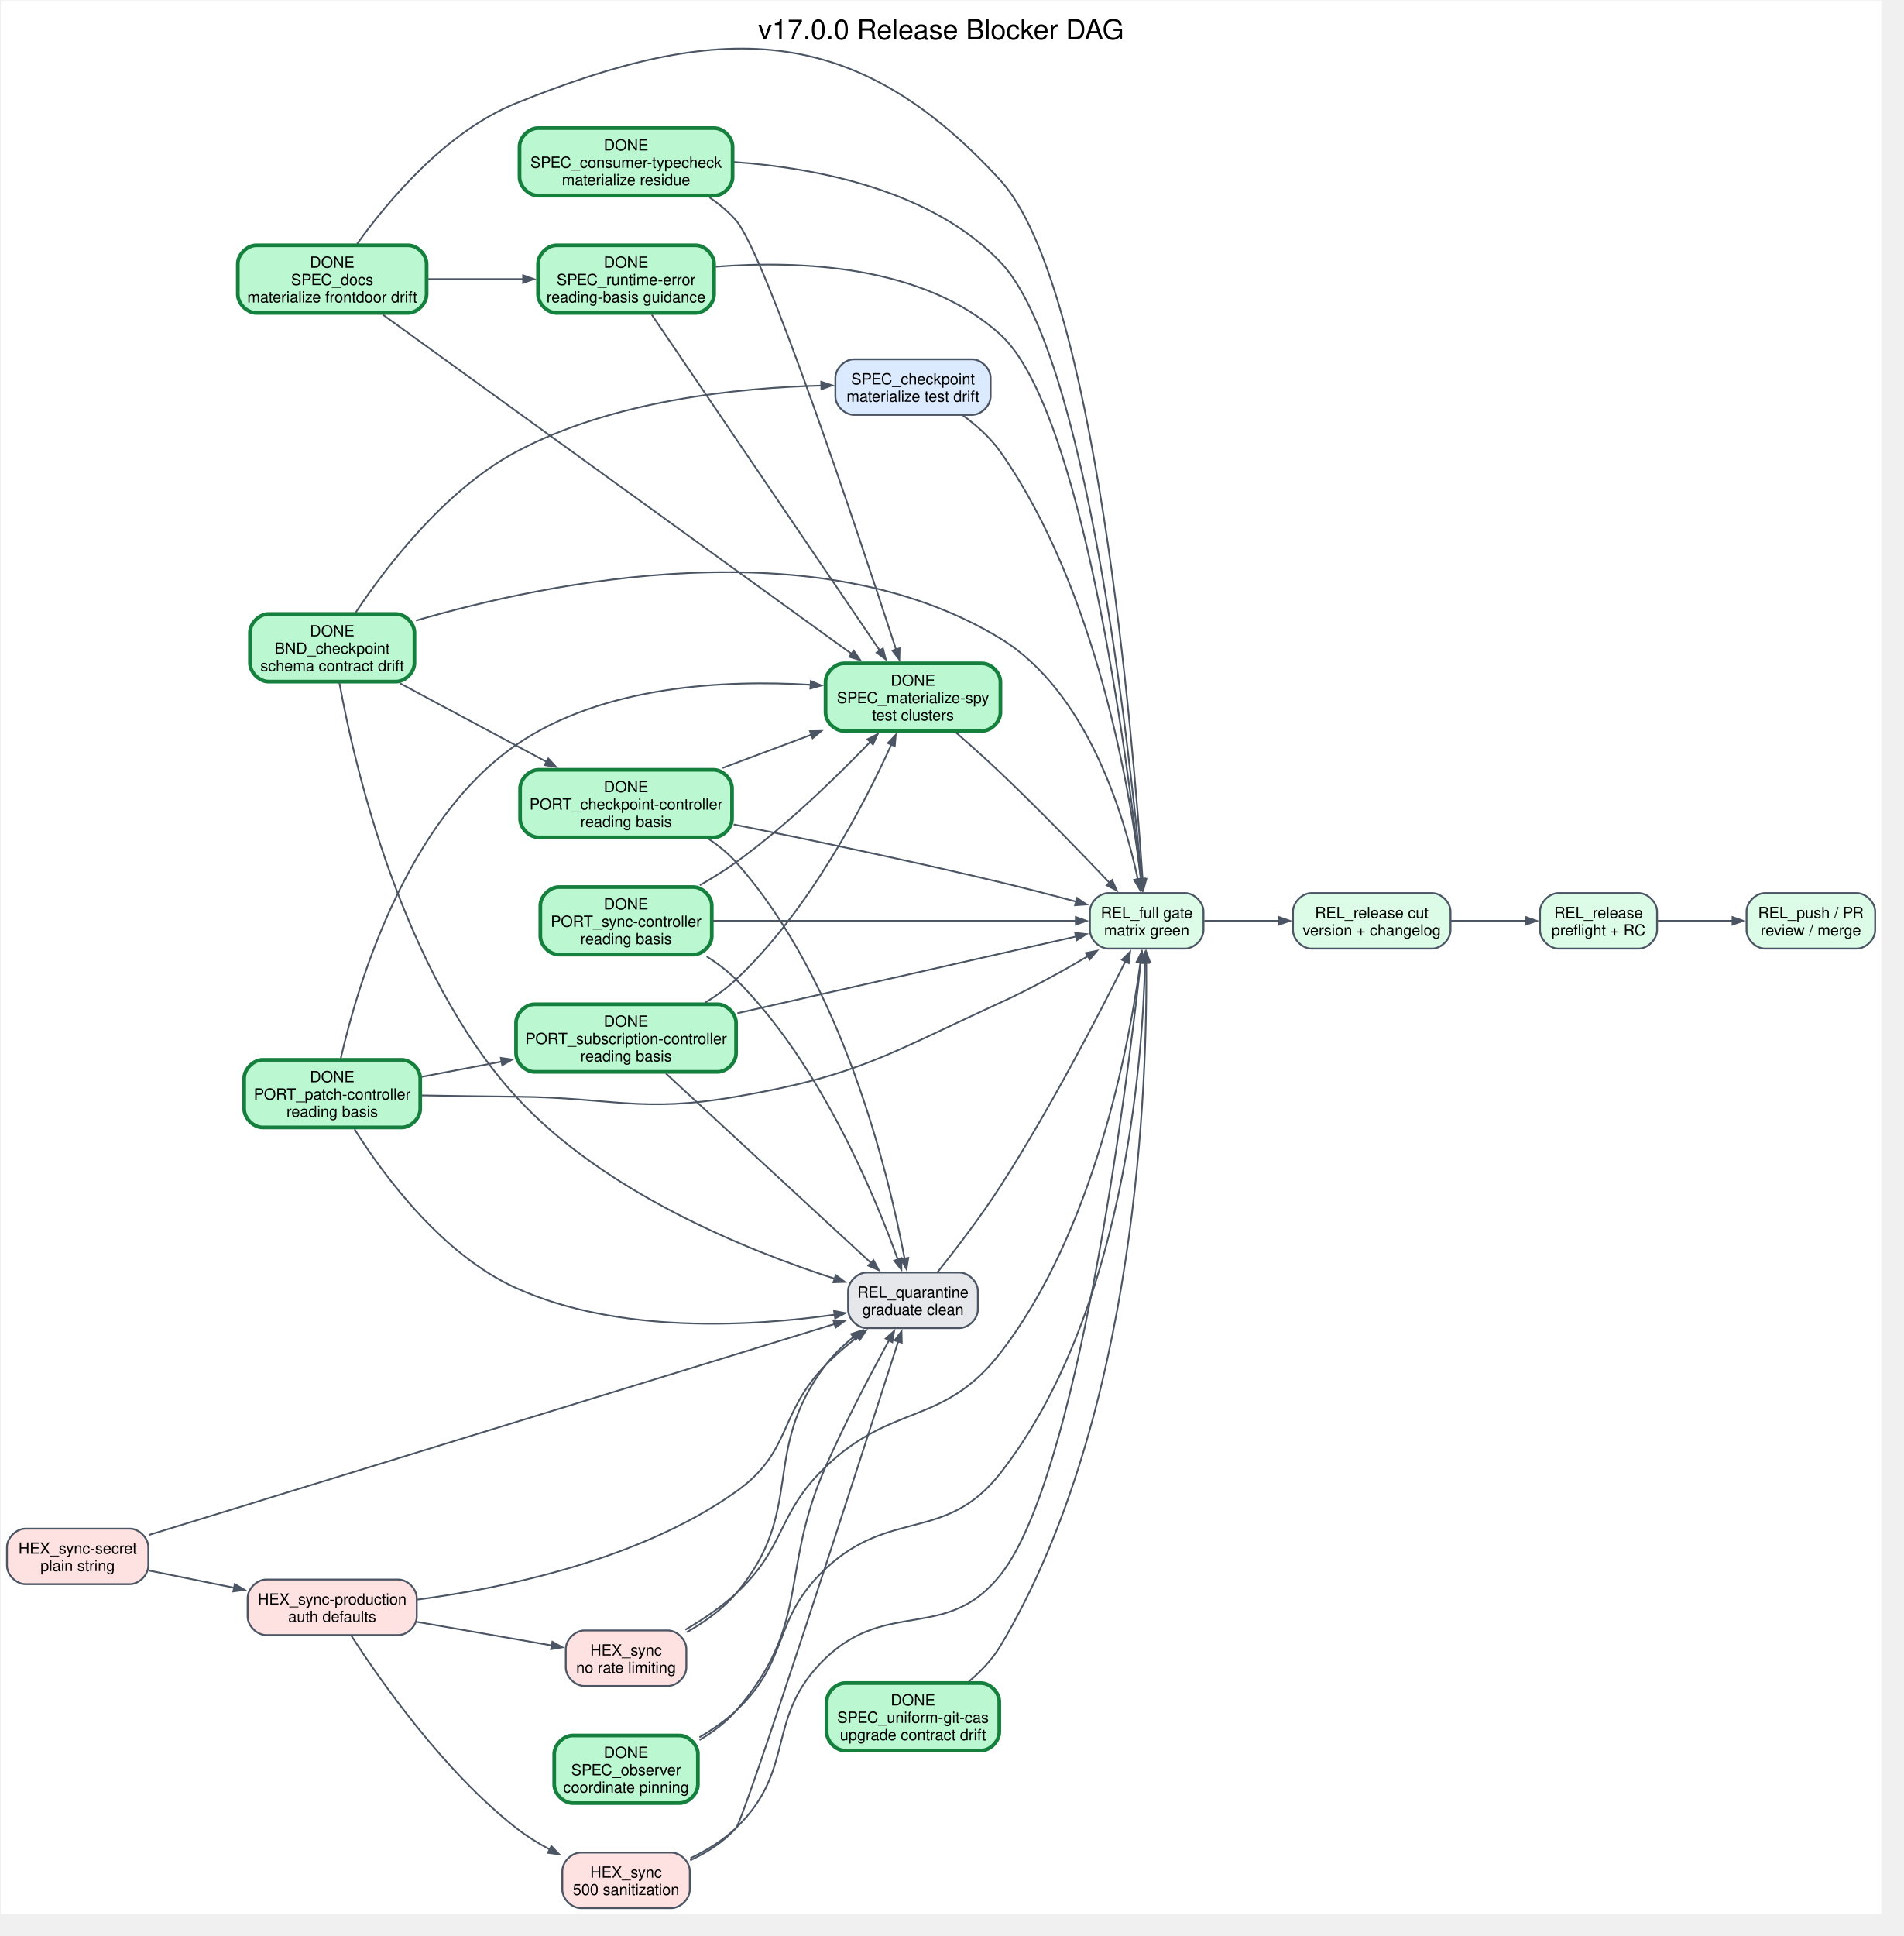
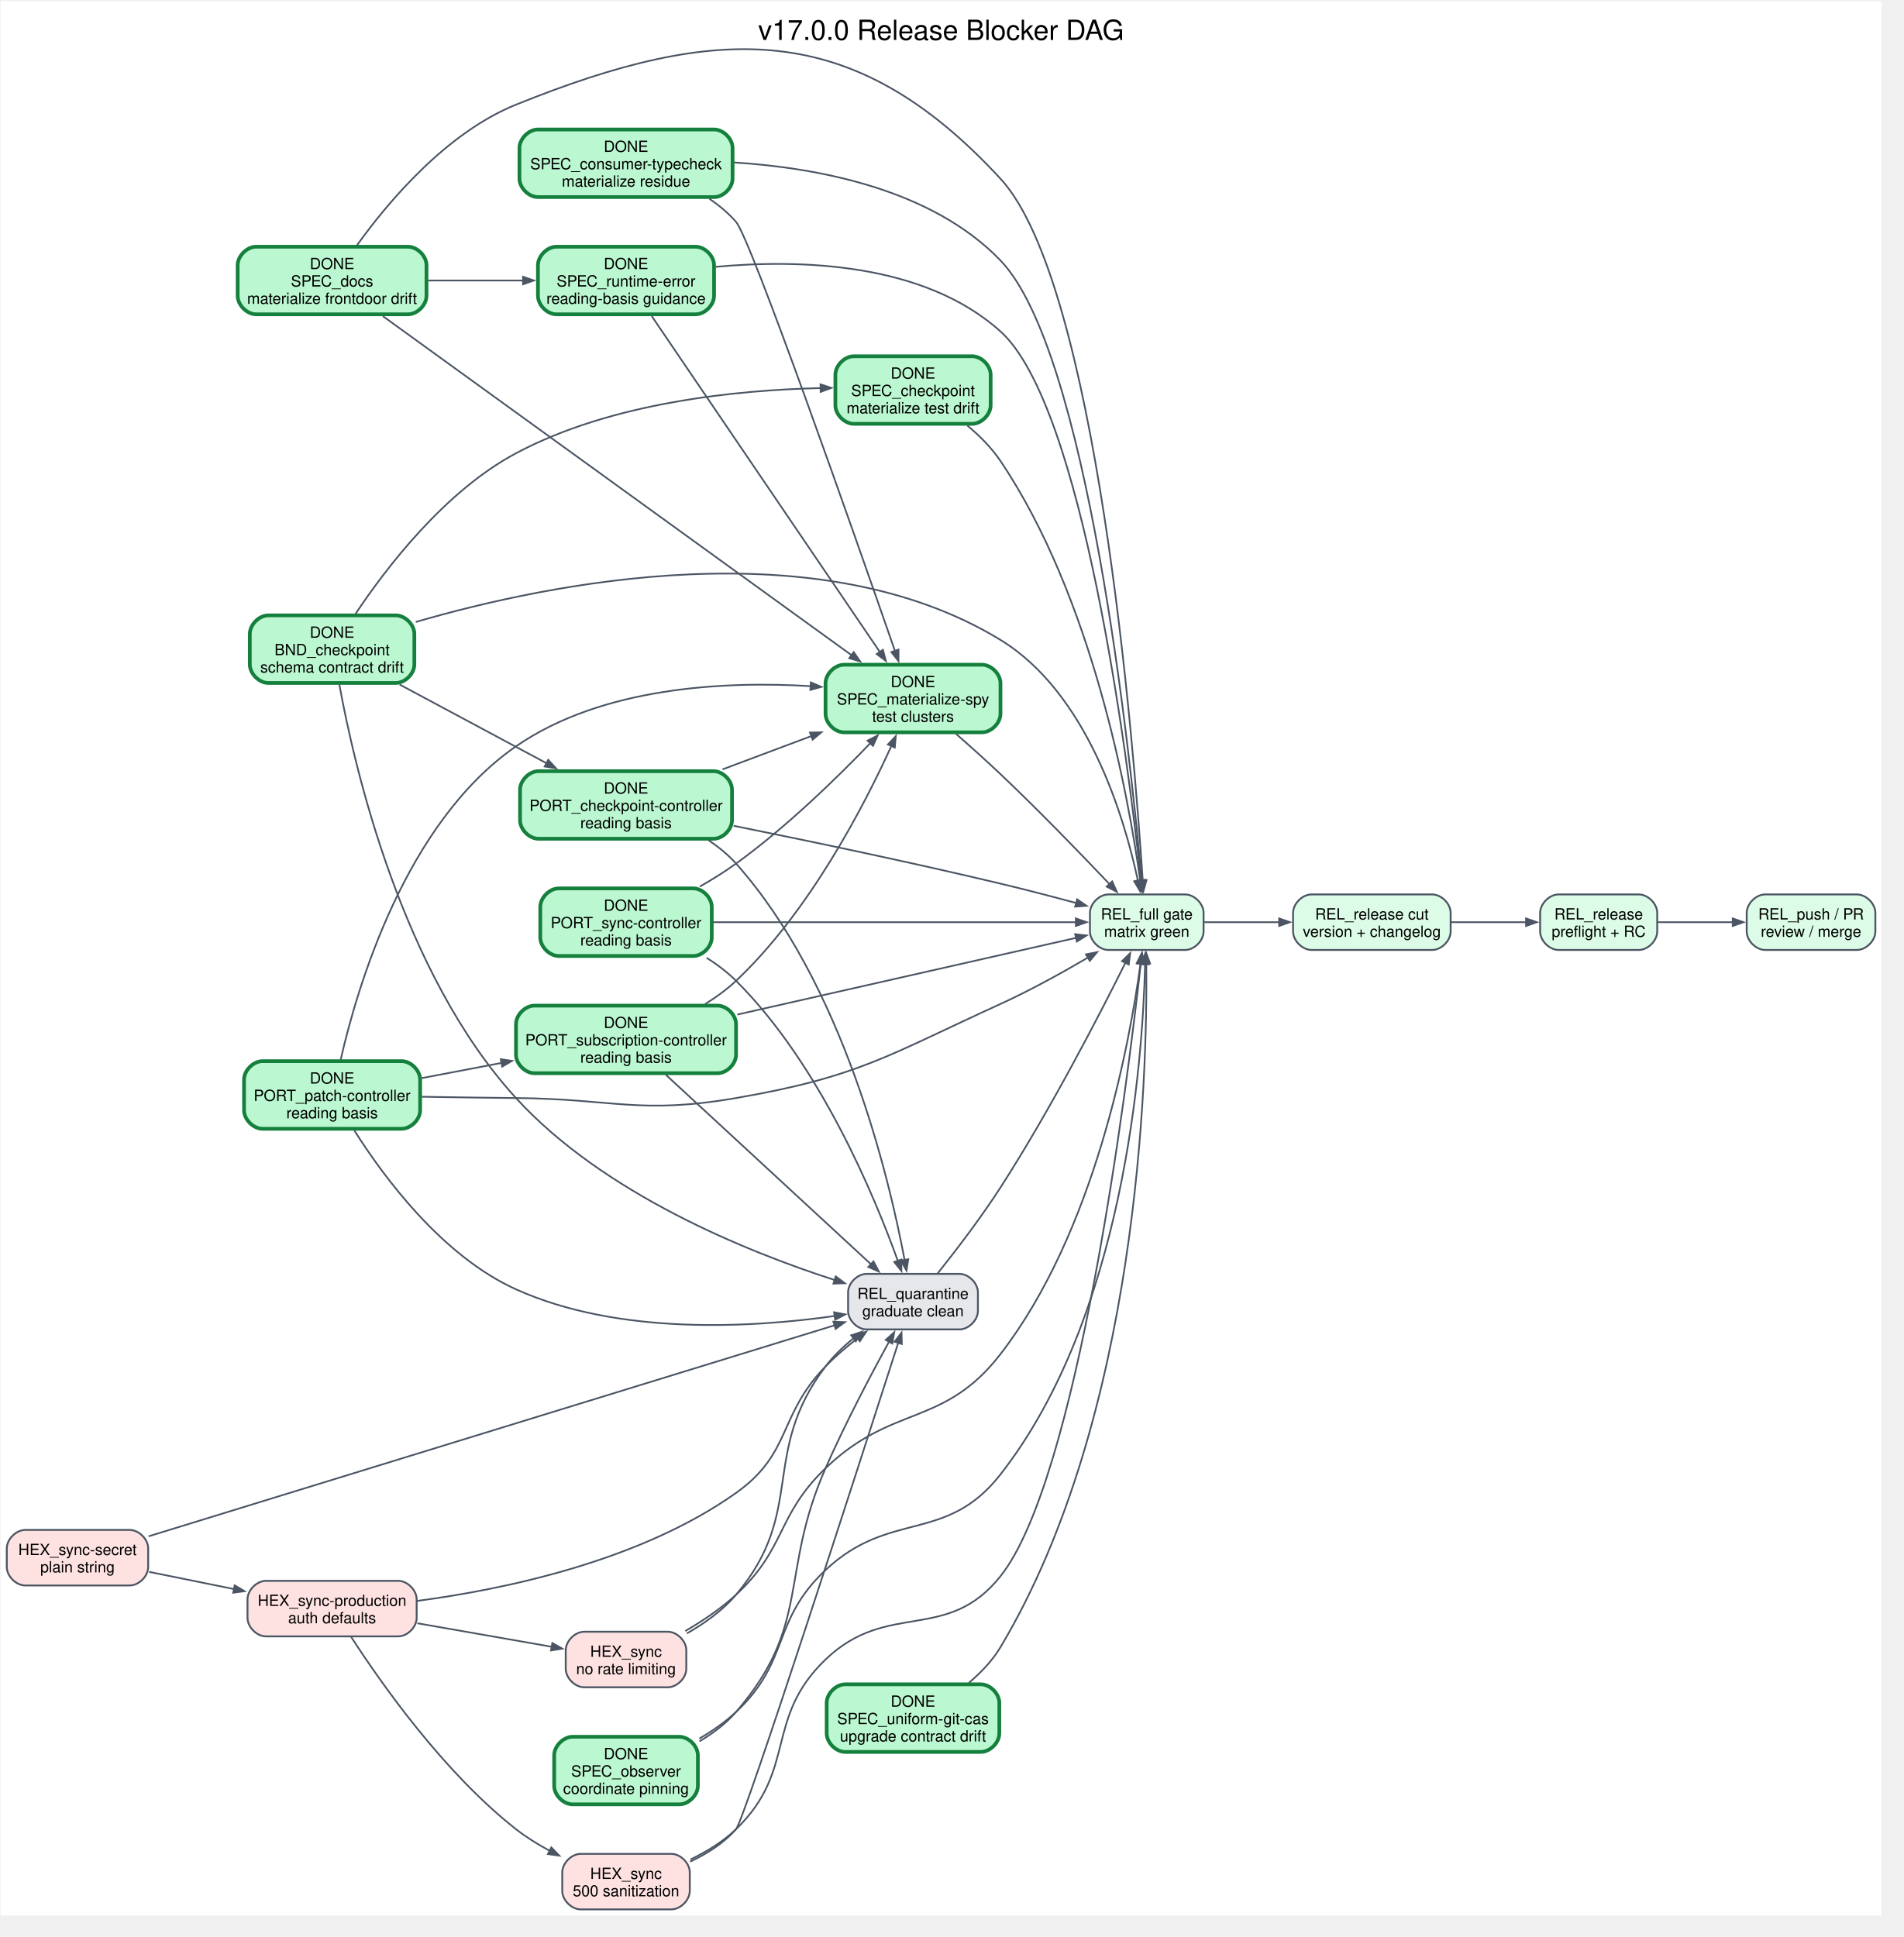
- <svg xmlns="http://www.w3.org/2000/svg" width="1248pt" height="1269pt" viewBox="14.00 14.00 1234.00 1255.00">
-   <g id="graph0" class="graph" transform="scale(1 1) rotate(0) translate(18.4 1250.93)">
-     <polygon fill="white" stroke="none" points="-4,4 -4,-1236.53 1215.2,-1236.53 1215.2,4 -4,4" />
-     <text xml:space="preserve" text-anchor="middle" x="605.6" y="-1211.43" font-family="Helvetica,sans-Serif" font-size="18.00">v17.0.0 Release Blocker DAG</text>
+ <svg xmlns="http://www.w3.org/2000/svg" width="1248pt" height="1270pt" viewBox="14.00 14.00 1234.00 1255.00">
+   <g id="graph0" class="graph" transform="scale(1 1) rotate(0) translate(18.4 1251.48)">
+     <polygon fill="white" stroke="none" points="-4,4 -4,-1237.08 1215.2,-1237.08 1215.2,4 -4,4" />
+     <text xml:space="preserve" text-anchor="middle" x="605.6" y="-1211.98" font-family="Helvetica,sans-Serif" font-size="18.00">v17.0.0 Release Blocker DAG</text>
    <g id="node1" class="node">
      <path fill="#bbf7d0" stroke="#15803d" stroke-width="2.4" d="M458.45,-1153.91C458.45,-1153.91 344.3,-1153.91 344.3,-1153.91 338.3,-1153.91 332.3,-1147.91 332.3,-1141.91 332.3,-1141.91 332.3,-1122.09 332.3,-1122.09 332.3,-1116.09 338.3,-1110.09 344.3,-1110.09 344.3,-1110.09 458.45,-1110.09 458.45,-1110.09 464.45,-1110.09 470.45,-1116.09 470.45,-1122.09 470.45,-1122.09 470.45,-1141.91 470.45,-1141.91 470.45,-1147.91 464.45,-1153.91 458.45,-1153.91" />
      <text xml:space="preserve" text-anchor="middle" x="401.38" y="-1139.38" font-family="Helvetica,sans-Serif" font-size="10.00">DONE</text>
      <text xml:space="preserve" text-anchor="middle" x="401.38" y="-1128.12" font-family="Helvetica,sans-Serif" font-size="10.00">SPEC_consumer-typecheck</text>
      <text xml:space="preserve" text-anchor="middle" x="401.38" y="-1116.88" font-family="Helvetica,sans-Serif" font-size="10.00">materialize residue</text>
    </g>
    <g id="node9" class="node">
      <path fill="#bbf7d0" stroke="#15803d" stroke-width="2.4" d="M632.1,-806.91C632.1,-806.91 542.7,-806.91 542.7,-806.91 536.7,-806.91 530.7,-800.91 530.7,-794.91 530.7,-794.91 530.7,-775.09 530.7,-775.09 530.7,-769.09 536.7,-763.09 542.7,-763.09 542.7,-763.09 632.1,-763.09 632.1,-763.09 638.1,-763.09 644.1,-769.09 644.1,-775.09 644.1,-775.09 644.1,-794.91 644.1,-794.91 644.1,-800.91 638.1,-806.91 632.1,-806.91" />
      <text xml:space="preserve" text-anchor="middle" x="587.4" y="-792.38" font-family="Helvetica,sans-Serif" font-size="10.00">DONE</text>
      <text xml:space="preserve" text-anchor="middle" x="587.4" y="-781.12" font-family="Helvetica,sans-Serif" font-size="10.00">SPEC_materialize-spy</text>
      <text xml:space="preserve" text-anchor="middle" x="587.4" y="-769.88" font-family="Helvetica,sans-Serif" font-size="10.00">test clusters</text>
    </g>
    <g id="edge4" class="edge">
-       <path fill="none" stroke="#4b5563" stroke-width="1.1" d="M455.47,-1108.94C461.83,-1104.63 467.79,-1099.66 472.7,-1094 491.76,-1072.01 552.45,-889.46 576.47,-815.72" />
-       <polygon fill="#4b5563" stroke="#4b5563" stroke-width="1.1" points="578.73,-816.69 578.57,-809.28 574.07,-815.18 578.73,-816.69" />
+       <path fill="none" stroke="#4b5563" stroke-width="1.1" d="M455.47,-1108.94C461.83,-1104.63 467.79,-1099.66 472.7,-1094 482.29,-1082.93 549.45,-891.39 575.81,-815.55" />
+       <polygon fill="#4b5563" stroke="#4b5563" stroke-width="1.1" points="578,-816.73 577.98,-809.31 573.37,-815.12 578,-816.73" />
    </g>
    <g id="node18" class="node">
      <path fill="#dcfce7" stroke="#4b5563" stroke-width="1.2" d="M763.75,-658C763.75,-658 714.1,-658 714.1,-658 708.1,-658 702.1,-652 702.1,-646 702.1,-646 702.1,-634 702.1,-634 702.1,-628 708.1,-622 714.1,-622 714.1,-622 763.75,-622 763.75,-622 769.75,-622 775.75,-628 775.75,-634 775.75,-634 775.75,-646 775.75,-646 775.75,-652 769.75,-658 763.75,-658" />
      <text xml:space="preserve" text-anchor="middle" x="738.93" y="-641.75" font-family="Helvetica,sans-Serif" font-size="10.00">REL_full gate</text>
      <text xml:space="preserve" text-anchor="middle" x="738.93" y="-630.5" font-family="Helvetica,sans-Serif" font-size="10.00">matrix green</text>
    </g>
    <g id="edge25" class="edge">
-       <path fill="none" stroke="#4b5563" stroke-width="1.1" d="M471.43,-1131.89C525.84,-1127.98 599.69,-1113.52 644.1,-1067 699.98,-1008.47 727.86,-751.2 735.62,-666.87" />
-       <polygon fill="#4b5563" stroke="#4b5563" stroke-width="1.1" points="738.05,-667.21 736.24,-660.02 733.17,-666.77 738.05,-667.21" />
+       <path fill="none" stroke="#4b5563" stroke-width="1.1" d="M471.39,-1132.53C525.78,-1129.1 599.62,-1115.28 644.1,-1069 700.43,-1010.4 728.01,-751.79 735.66,-667.01" />
+       <polygon fill="#4b5563" stroke="#4b5563" stroke-width="1.1" points="738.09,-667.31 736.27,-660.12 733.21,-666.87 738.09,-667.31" />
    </g>
    <g id="node2" class="node">
      <path fill="#bbf7d0" stroke="#15803d" stroke-width="2.4" d="M260.05,-1077.91C260.05,-1077.91 161.65,-1077.91 161.65,-1077.91 155.65,-1077.91 149.65,-1071.91 149.65,-1065.91 149.65,-1065.91 149.65,-1046.09 149.65,-1046.09 149.65,-1040.09 155.65,-1034.09 161.65,-1034.09 161.65,-1034.09 260.05,-1034.09 260.05,-1034.09 266.05,-1034.09 272.05,-1040.09 272.05,-1046.09 272.05,-1046.09 272.05,-1065.91 272.05,-1065.91 272.05,-1071.91 266.05,-1077.91 260.05,-1077.91" />
      <text xml:space="preserve" text-anchor="middle" x="210.85" y="-1063.38" font-family="Helvetica,sans-Serif" font-size="10.00">DONE</text>
      <text xml:space="preserve" text-anchor="middle" x="210.85" y="-1052.12" font-family="Helvetica,sans-Serif" font-size="10.00">SPEC_docs</text>
      <text xml:space="preserve" text-anchor="middle" x="210.85" y="-1040.88" font-family="Helvetica,sans-Serif" font-size="10.00">materialize frontdoor drift</text>
    </g>
    <g id="node3" class="node">
      <path fill="#bbf7d0" stroke="#15803d" stroke-width="2.4" d="M446.45,-1077.91C446.45,-1077.91 356.3,-1077.91 356.3,-1077.91 350.3,-1077.91 344.3,-1071.91 344.3,-1065.91 344.3,-1065.91 344.3,-1046.09 344.3,-1046.09 344.3,-1040.09 350.3,-1034.09 356.3,-1034.09 356.3,-1034.09 446.45,-1034.09 446.45,-1034.09 452.45,-1034.09 458.45,-1040.09 458.45,-1046.09 458.45,-1046.09 458.45,-1065.91 458.45,-1065.91 458.45,-1071.91 452.45,-1077.91 446.45,-1077.91" />
      <text xml:space="preserve" text-anchor="middle" x="401.38" y="-1063.38" font-family="Helvetica,sans-Serif" font-size="10.00">DONE</text>
      <text xml:space="preserve" text-anchor="middle" x="401.38" y="-1052.12" font-family="Helvetica,sans-Serif" font-size="10.00">SPEC_runtime-error</text>
      <text xml:space="preserve" text-anchor="middle" x="401.38" y="-1040.88" font-family="Helvetica,sans-Serif" font-size="10.00">reading-basis guidance</text>
    </g>
    <g id="edge1" class="edge">
      <path fill="none" stroke="#4b5563" stroke-width="1.1" d="M273.06,-1056C292.81,-1056 314.79,-1056 334.84,-1056" />
      <polygon fill="#4b5563" stroke="#4b5563" stroke-width="1.1" points="334.64,-1058.45 341.64,-1056 334.64,-1053.55 334.64,-1058.45" />
    </g>
    <g id="edge5" class="edge">
      <path fill="none" stroke="#4b5563" stroke-width="1.1" d="M243.78,-1032.89C312.34,-983.3 473.37,-866.78 547.64,-813.05" />
      <polygon fill="#4b5563" stroke="#4b5563" stroke-width="1.1" points="548.96,-815.11 553.2,-809.02 546.09,-811.14 548.96,-815.11" />
    </g>
    <g id="edge26" class="edge">
-       <path fill="none" stroke="#4b5563" stroke-width="1.1" d="M226.99,-1078.84C246.85,-1106.49 284.58,-1151.64 330.05,-1170 461.11,-1222.9 548.8,-1224.37 644.1,-1120 705.88,-1052.34 730.18,-757.63 736.28,-666.77" />
-       <polygon fill="#4b5563" stroke="#4b5563" stroke-width="1.1" points="738.71,-667.19 736.72,-660.05 733.82,-666.87 738.71,-667.19" />
+       <path fill="none" stroke="#4b5563" stroke-width="1.1" d="M226.99,-1078.84C246.85,-1106.49 284.58,-1151.64 330.05,-1170 460.98,-1222.85 548.37,-1225.79 644.1,-1122 706.47,-1054.38 730.36,-758.22 736.33,-666.9" />
+       <polygon fill="#4b5563" stroke="#4b5563" stroke-width="1.1" points="738.76,-667.28 736.76,-660.14 733.87,-666.97 738.76,-667.28" />
    </g>
    <g id="edge6" class="edge">
      <path fill="none" stroke="#4b5563" stroke-width="1.1" d="M418.06,-1032.89C451.34,-983.9 528.96,-869.59 566.01,-815.02" />
      <polygon fill="#4b5563" stroke="#4b5563" stroke-width="1.1" points="567.91,-816.59 569.81,-809.42 563.86,-813.84 567.91,-816.59" />
    </g>
    <g id="edge27" class="edge">
-       <path fill="none" stroke="#4b5563" stroke-width="1.1" d="M459.47,-1064.03C513.81,-1068.27 594.44,-1065.19 644.1,-1020 697.09,-971.78 726.44,-745.16 735.15,-666.77" />
-       <polygon fill="#4b5563" stroke="#4b5563" stroke-width="1.1" points="737.56,-667.26 735.88,-660.04 732.69,-666.73 737.56,-667.26" />
+       <path fill="none" stroke="#4b5563" stroke-width="1.1" d="M459.4,-1064.86C513.69,-1069.86 594.29,-1067.85 644.1,-1023 697.74,-974.7 726.67,-746.1 735.21,-667" />
+       <polygon fill="#4b5563" stroke="#4b5563" stroke-width="1.1" points="737.63,-667.42 735.93,-660.2 732.75,-666.9 737.63,-667.42" />
    </g>
    <g id="node4" class="node">
      <path fill="#bbf7d0" stroke="#15803d" stroke-width="2.4" d="M252.18,-838.91C252.18,-838.91 169.53,-838.91 169.53,-838.91 163.53,-838.91 157.53,-832.91 157.53,-826.91 157.53,-826.91 157.53,-807.09 157.53,-807.09 157.53,-801.09 163.53,-795.09 169.53,-795.09 169.53,-795.09 252.18,-795.09 252.18,-795.09 258.18,-795.09 264.18,-801.09 264.18,-807.09 264.18,-807.09 264.18,-826.91 264.18,-826.91 264.18,-832.91 258.18,-838.91 252.18,-838.91" />
      <text xml:space="preserve" text-anchor="middle" x="210.85" y="-824.38" font-family="Helvetica,sans-Serif" font-size="10.00">DONE</text>
      <text xml:space="preserve" text-anchor="middle" x="210.85" y="-813.12" font-family="Helvetica,sans-Serif" font-size="10.00">BND_checkpoint</text>
      <text xml:space="preserve" text-anchor="middle" x="210.85" y="-801.88" font-family="Helvetica,sans-Serif" font-size="10.00">schema contract drift</text>
    </g>
    <g id="node6" class="node">
      <path fill="#bbf7d0" stroke="#15803d" stroke-width="2.4" d="M458.08,-737.91C458.08,-737.91 344.68,-737.91 344.68,-737.91 338.68,-737.91 332.68,-731.91 332.68,-725.91 332.68,-725.91 332.68,-706.09 332.68,-706.09 332.68,-700.09 338.68,-694.09 344.68,-694.09 344.68,-694.09 458.08,-694.09 458.08,-694.09 464.08,-694.09 470.08,-700.09 470.08,-706.09 470.08,-706.09 470.08,-725.91 470.08,-725.91 470.08,-731.91 464.08,-737.91 458.08,-737.91" />
      <text xml:space="preserve" text-anchor="middle" x="401.38" y="-723.38" font-family="Helvetica,sans-Serif" font-size="10.00">DONE</text>
      <text xml:space="preserve" text-anchor="middle" x="401.38" y="-712.12" font-family="Helvetica,sans-Serif" font-size="10.00">PORT_checkpoint-controller</text>
      <text xml:space="preserve" text-anchor="middle" x="401.38" y="-700.88" font-family="Helvetica,sans-Serif" font-size="10.00">reading basis</text>
    </g>
    <g id="edge2" class="edge">
      <path fill="none" stroke="#4b5563" stroke-width="1.1" d="M254.63,-794.08C282.97,-778.9 320.27,-758.91 350.04,-742.96" />
      <polygon fill="#4b5563" stroke="#4b5563" stroke-width="1.1" points="350.96,-745.25 355.97,-739.79 348.64,-740.93 350.96,-745.25" />
    </g>
    <g id="node11" class="node">
-       <path fill="#dbeafe" stroke="#4b5563" stroke-width="1.2" d="M625.73,-1004C625.73,-1004 549.08,-1004 549.08,-1004 543.08,-1004 537.08,-998 537.08,-992 537.08,-992 537.08,-980 537.08,-980 537.08,-974 543.08,-968 549.08,-968 549.08,-968 625.73,-968 625.73,-968 631.73,-968 637.73,-974 637.73,-980 637.73,-980 637.73,-992 637.73,-992 637.73,-998 631.73,-1004 625.73,-1004" />
-       <text xml:space="preserve" text-anchor="middle" x="587.4" y="-987.75" font-family="Helvetica,sans-Serif" font-size="10.00">SPEC_checkpoint</text>
-       <text xml:space="preserve" text-anchor="middle" x="587.4" y="-976.5" font-family="Helvetica,sans-Serif" font-size="10.00">materialize test drift</text>
+       <path fill="#bbf7d0" stroke="#15803d" stroke-width="2.4" d="M625.73,-1006.91C625.73,-1006.91 549.08,-1006.91 549.08,-1006.91 543.08,-1006.91 537.08,-1000.91 537.08,-994.91 537.08,-994.91 537.08,-975.09 537.08,-975.09 537.08,-969.09 543.08,-963.09 549.08,-963.09 549.08,-963.09 625.73,-963.09 625.73,-963.09 631.73,-963.09 637.73,-969.09 637.73,-975.09 637.73,-975.09 637.73,-994.91 637.73,-994.91 637.73,-1000.91 631.73,-1006.91 625.73,-1006.91" />
+       <text xml:space="preserve" text-anchor="middle" x="587.4" y="-992.38" font-family="Helvetica,sans-Serif" font-size="10.00">DONE</text>
+       <text xml:space="preserve" text-anchor="middle" x="587.4" y="-981.12" font-family="Helvetica,sans-Serif" font-size="10.00">SPEC_checkpoint</text>
+       <text xml:space="preserve" text-anchor="middle" x="587.4" y="-969.88" font-family="Helvetica,sans-Serif" font-size="10.00">materialize test drift</text>
    </g>
    <g id="edge11" class="edge">
-       <path fill="none" stroke="#4b5563" stroke-width="1.1" d="M226.07,-839.87C245.63,-869.19 283.72,-919.18 330.05,-944 392.12,-977.26 473.84,-985.57 528.15,-986.99" />
-       <polygon fill="#4b5563" stroke="#4b5563" stroke-width="1.1" points="527.91,-989.44 534.96,-987.13 528.01,-984.54 527.91,-989.44" />
+       <path fill="none" stroke="#4b5563" stroke-width="1.1" d="M226.06,-839.9C245.6,-869.24 283.67,-919.27 330.05,-944 391.96,-977.02 473.37,-985.04 527.67,-986.26" />
+       <polygon fill="#4b5563" stroke="#4b5563" stroke-width="1.1" points="527.44,-988.7 534.48,-986.37 527.52,-983.8 527.44,-988.7" />
    </g>
    <g id="node17" class="node">
      <path fill="#e5e7eb" stroke="#4b5563" stroke-width="1.2" d="M617.48,-412C617.48,-412 557.33,-412 557.33,-412 551.33,-412 545.33,-406 545.33,-400 545.33,-400 545.33,-388 545.33,-388 545.33,-382 551.33,-376 557.33,-376 557.33,-376 617.48,-376 617.48,-376 623.48,-376 629.48,-382 629.48,-388 629.48,-388 629.48,-400 629.48,-400 629.48,-406 623.48,-412 617.48,-412" />
      <text xml:space="preserve" text-anchor="middle" x="587.4" y="-395.75" font-family="Helvetica,sans-Serif" font-size="10.00">REL_quarantine</text>
      <text xml:space="preserve" text-anchor="middle" x="587.4" y="-384.5" font-family="Helvetica,sans-Serif" font-size="10.00">graduate clean</text>
    </g>
    <g id="edge15" class="edge">
      <path fill="none" stroke="#4b5563" stroke-width="1.1" d="M215.56,-794.08C225.26,-740.82 255.92,-607.1 330.05,-526 386.87,-463.84 479.71,-426.38 536.7,-407.99" />
      <polygon fill="#4b5563" stroke="#4b5563" stroke-width="1.1" points="537.31,-410.37 543.25,-405.92 535.83,-405.69 537.31,-410.37" />
    </g>
    <g id="edge28" class="edge">
      <path fill="none" stroke="#4b5563" stroke-width="1.1" d="M265.11,-834.63C351.71,-859.83 525.3,-895.59 644.1,-823 700.27,-788.67 724.2,-708.86 733.19,-666.89" />
      <polygon fill="#4b5563" stroke="#4b5563" stroke-width="1.1" points="735.57,-667.52 734.56,-660.17 730.76,-666.54 735.57,-667.52" />
    </g>
    <g id="node5" class="node">
      <path fill="#bbf7d0" stroke="#15803d" stroke-width="2.4" d="M255.93,-549.91C255.93,-549.91 165.78,-549.91 165.78,-549.91 159.78,-549.91 153.78,-543.91 153.78,-537.91 153.78,-537.91 153.78,-518.08 153.78,-518.08 153.78,-512.09 159.78,-506.08 165.78,-506.08 165.78,-506.08 255.93,-506.08 255.93,-506.08 261.93,-506.08 267.93,-512.08 267.93,-518.08 267.93,-518.08 267.93,-537.91 267.93,-537.91 267.93,-543.91 261.93,-549.91 255.93,-549.91" />
      <text xml:space="preserve" text-anchor="middle" x="210.85" y="-535.38" font-family="Helvetica,sans-Serif" font-size="10.00">DONE</text>
      <text xml:space="preserve" text-anchor="middle" x="210.85" y="-524.12" font-family="Helvetica,sans-Serif" font-size="10.00">PORT_patch-controller</text>
      <text xml:space="preserve" text-anchor="middle" x="210.85" y="-512.88" font-family="Helvetica,sans-Serif" font-size="10.00">reading basis</text>
    </g>
    <g id="node7" class="node">
      <path fill="#bbf7d0" stroke="#15803d" stroke-width="2.4" d="M460.7,-585.91C460.7,-585.91 342.05,-585.91 342.05,-585.91 336.05,-585.91 330.05,-579.91 330.05,-573.91 330.05,-573.91 330.05,-554.09 330.05,-554.09 330.05,-548.09 336.05,-542.09 342.05,-542.09 342.05,-542.09 460.7,-542.09 460.7,-542.09 466.7,-542.09 472.7,-548.09 472.7,-554.09 472.7,-554.09 472.7,-573.91 472.7,-573.91 472.7,-579.91 466.7,-585.91 460.7,-585.91" />
      <text xml:space="preserve" text-anchor="middle" x="401.38" y="-571.38" font-family="Helvetica,sans-Serif" font-size="10.00">DONE</text>
      <text xml:space="preserve" text-anchor="middle" x="401.38" y="-560.12" font-family="Helvetica,sans-Serif" font-size="10.00">PORT_subscription-controller</text>
      <text xml:space="preserve" text-anchor="middle" x="401.38" y="-548.88" font-family="Helvetica,sans-Serif" font-size="10.00">reading basis</text>
    </g>
    <g id="edge3" class="edge">
      <path fill="none" stroke="#4b5563" stroke-width="1.1" d="M268.93,-538.9C285.22,-542.01 303.29,-545.46 320.68,-548.78" />
      <polygon fill="#4b5563" stroke="#4b5563" stroke-width="1.1" points="320.18,-551.18 327.51,-550.09 321.1,-546.37 320.18,-551.18" />
    </g>
    <g id="edge7" class="edge">
      <path fill="none" stroke="#4b5563" stroke-width="1.1" d="M216.44,-550.94C227.13,-597.86 258.47,-704.54 330.05,-754 386,-792.66 465.67,-796.39 521.29,-793.01" />
      <polygon fill="#4b5563" stroke="#4b5563" stroke-width="1.1" points="521.18,-795.47 528,-792.55 520.85,-790.58 521.18,-795.47" />
    </g>
    <g id="edge16" class="edge">
      <path fill="none" stroke="#4b5563" stroke-width="1.1" d="M225.33,-504.89C244.33,-474.84 282.08,-423.67 330.05,-402 396.69,-371.9 483.32,-377.12 536.87,-384.74" />
      <polygon fill="#4b5563" stroke="#4b5563" stroke-width="1.1" points="536.24,-387.12 543.52,-385.73 536.96,-382.28 536.24,-387.12" />
    </g>
    <g id="edge29" class="edge">
      <path fill="none" stroke="#4b5563" stroke-width="1.1" d="M268.96,-526.84C288.35,-526.5 310.14,-526.17 330.05,-526 393.45,-525.46 410.22,-515.21 472.7,-526 552.38,-539.76 570.54,-553.44 644.1,-587 663.46,-595.83 684.14,-607.28 701.14,-617.28" />
      <polygon fill="#4b5563" stroke="#4b5563" stroke-width="1.1" points="699.49,-619.14 706.76,-620.61 701.99,-614.93 699.49,-619.14" />
    </g>
    <g id="edge8" class="edge">
      <path fill="none" stroke="#4b5563" stroke-width="1.1" d="M463.91,-739.07C482.47,-746.03 502.89,-753.69 521.65,-760.72" />
      <polygon fill="#4b5563" stroke="#4b5563" stroke-width="1.1" points="520.61,-762.95 528.02,-763.11 522.33,-758.36 520.61,-762.95" />
    </g>
    <g id="edge17" class="edge">
      <path fill="none" stroke="#4b5563" stroke-width="1.1" d="M454.96,-693.05C461.48,-688.7 467.62,-683.7 472.7,-678 541.83,-600.45 571.7,-475.6 581.95,-421.01" />
      <polygon fill="#4b5563" stroke="#4b5563" stroke-width="1.1" points="584.34,-421.53 583.18,-414.2 579.52,-420.65 584.34,-421.53" />
    </g>
    <g id="edge30" class="edge">
      <path fill="none" stroke="#4b5563" stroke-width="1.1" d="M471.1,-702.5C519.59,-692.73 586.01,-678.86 644.1,-665 660.3,-661.14 677.96,-656.53 693.56,-652.33" />
      <polygon fill="#4b5563" stroke="#4b5563" stroke-width="1.1" points="693.78,-654.81 699.89,-650.62 692.5,-650.08 693.78,-654.81" />
    </g>
    <g id="edge9" class="edge">
      <path fill="none" stroke="#4b5563" stroke-width="1.1" d="M452.62,-586.91C459.79,-591.34 466.74,-596.39 472.7,-602 520.19,-646.7 555.74,-715.41 573.58,-754.68" />
      <polygon fill="#4b5563" stroke="#4b5563" stroke-width="1.1" points="571.13,-755.22 576.23,-760.61 575.61,-753.22 571.13,-755.22" />
    </g>
    <g id="edge18" class="edge">
      <path fill="none" stroke="#4b5563" stroke-width="1.1" d="M427.19,-541.07C461.92,-508.99 524.72,-450.97 560.19,-418.22" />
      <polygon fill="#4b5563" stroke="#4b5563" stroke-width="1.1" points="561.77,-420.08 565.25,-413.53 558.45,-416.49 561.77,-420.08" />
    </g>
    <g id="edge31" class="edge">
      <path fill="none" stroke="#4b5563" stroke-width="1.1" d="M473.54,-580.12C539.96,-595.16 637.03,-617.15 693.21,-629.87" />
      <polygon fill="#4b5563" stroke="#4b5563" stroke-width="1.1" points="692.53,-632.23 699.9,-631.39 693.62,-627.45 692.53,-632.23" />
    </g>
    <g id="node8" class="node">
      <path fill="#bbf7d0" stroke="#15803d" stroke-width="2.4" d="M444.95,-661.91C444.95,-661.91 357.8,-661.91 357.8,-661.91 351.8,-661.91 345.8,-655.91 345.8,-649.91 345.8,-649.91 345.8,-630.09 345.8,-630.09 345.8,-624.09 351.8,-618.09 357.8,-618.09 357.8,-618.09 444.95,-618.09 444.95,-618.09 450.95,-618.09 456.95,-624.09 456.95,-630.09 456.95,-630.09 456.95,-649.91 456.95,-649.91 456.95,-655.91 450.95,-661.91 444.95,-661.91" />
      <text xml:space="preserve" text-anchor="middle" x="401.38" y="-647.38" font-family="Helvetica,sans-Serif" font-size="10.00">DONE</text>
      <text xml:space="preserve" text-anchor="middle" x="401.38" y="-636.12" font-family="Helvetica,sans-Serif" font-size="10.00">PORT_sync-controller</text>
      <text xml:space="preserve" text-anchor="middle" x="401.38" y="-624.88" font-family="Helvetica,sans-Serif" font-size="10.00">reading basis</text>
    </g>
    <g id="edge10" class="edge">
      <path fill="none" stroke="#4b5563" stroke-width="1.1" d="M449.19,-663.08C457.25,-667.67 465.39,-672.72 472.7,-678 505.04,-701.35 537.78,-733.21 559.76,-756.08" />
      <polygon fill="#4b5563" stroke="#4b5563" stroke-width="1.1" points="557.92,-757.7 564.52,-761.08 561.46,-754.32 557.92,-757.7" />
    </g>
    <g id="edge19" class="edge">
      <path fill="none" stroke="#4b5563" stroke-width="1.1" d="M453.63,-616.93C460.5,-612.56 467.09,-607.58 472.7,-602 526.85,-548.11 562.25,-463.01 577.62,-420.3" />
      <polygon fill="#4b5563" stroke="#4b5563" stroke-width="1.1" points="579.86,-421.33 579.88,-413.91 575.24,-419.7 579.86,-421.33" />
    </g>
    <g id="edge32" class="edge">
      <path fill="none" stroke="#4b5563" stroke-width="1.1" d="M457.78,-640C523.61,-640 632.13,-640 692.98,-640" />
      <polygon fill="#4b5563" stroke="#4b5563" stroke-width="1.1" points="692.94,-642.45 699.94,-640 692.94,-637.55 692.94,-642.45" />
    </g>
    <g id="edge33" class="edge">
      <path fill="none" stroke="#4b5563" stroke-width="1.1" d="M615.4,-761.97C624.64,-753.9 634.94,-744.69 644.1,-736 668.96,-712.41 696.23,-684.23 714.93,-664.53" />
      <polygon fill="#4b5563" stroke="#4b5563" stroke-width="1.1" points="716.51,-666.43 719.54,-659.66 712.95,-663.06 716.51,-666.43" />
    </g>
    <g id="node10" class="node">
      <path fill="#bbf7d0" stroke="#15803d" stroke-width="2.4" d="M435.95,-111.91C435.95,-111.91 366.8,-111.91 366.8,-111.91 360.8,-111.91 354.8,-105.91 354.8,-99.91 354.8,-99.91 354.8,-80.09 354.8,-80.09 354.8,-74.09 360.8,-68.09 366.8,-68.09 366.8,-68.09 435.95,-68.09 435.95,-68.09 441.95,-68.09 447.95,-74.09 447.95,-80.09 447.95,-80.09 447.95,-99.91 447.95,-99.91 447.95,-105.91 441.95,-111.91 435.95,-111.91" />
      <text xml:space="preserve" text-anchor="middle" x="401.38" y="-97.38" font-family="Helvetica,sans-Serif" font-size="10.00">DONE</text>
      <text xml:space="preserve" text-anchor="middle" x="401.38" y="-86.12" font-family="Helvetica,sans-Serif" font-size="10.00">SPEC_observer</text>
      <text xml:space="preserve" text-anchor="middle" x="401.38" y="-74.88" font-family="Helvetica,sans-Serif" font-size="10.00">coordinate pinning</text>
    </g>
    <g id="edge20" class="edge">
      <path fill="none" stroke="#4b5563" stroke-width="1.1" d="M449,-108.97C457.74,-114.14 466.16,-120.45 472.7,-128 521.66,-184.55 500.61,-217.52 530.7,-286 543.32,-314.73 560.08,-346.53 571.91,-368.14" />
      <polygon fill="#4b5563" stroke="#4b5563" stroke-width="1.1" points="569.7,-369.2 575.22,-374.15 573.99,-366.84 569.7,-369.2" />
    </g>
    <g id="edge34" class="edge">
      <path fill="none" stroke="#4b5563" stroke-width="1.1" d="M448.93,-110.74C457.37,-115.68 465.71,-121.46 472.7,-128 508.01,-161.01 495.48,-186.9 530.7,-220 572.56,-259.34 608.73,-236.74 644.1,-282 724.21,-384.5 736.29,-548.81 737.84,-613.04" />
      <polygon fill="#4b5563" stroke="#4b5563" stroke-width="1.1" points="735.39,-612.8 737.97,-619.76 740.29,-612.71 735.39,-612.8" />
    </g>
    <g id="edge35" class="edge">
-       <path fill="none" stroke="#4b5563" stroke-width="1.1" d="M619.81,-967.6C628.7,-961.11 637.7,-953.12 644.1,-944 706.6,-854.96 728.47,-722.98 735.23,-666.84" />
-       <polygon fill="#4b5563" stroke="#4b5563" stroke-width="1.1" points="737.63,-667.39 736,-660.15 732.76,-666.83 737.63,-667.39" />
+       <path fill="none" stroke="#4b5563" stroke-width="1.1" d="M622.66,-961.96C630.58,-955.32 638.36,-947.53 644.1,-939 703.65,-850.49 727.02,-722.15 734.7,-666.92" />
+       <polygon fill="#4b5563" stroke="#4b5563" stroke-width="1.1" points="737.12,-667.31 735.62,-660.05 732.26,-666.66 737.12,-667.31" />
    </g>
    <g id="node12" class="node">
      <path fill="#bbf7d0" stroke="#15803d" stroke-width="2.4" d="M631.35,-145.91C631.35,-145.91 543.45,-145.91 543.45,-145.91 537.45,-145.91 531.45,-139.91 531.45,-133.91 531.45,-133.91 531.45,-114.09 531.45,-114.09 531.45,-108.09 537.45,-102.09 543.45,-102.09 543.45,-102.09 631.35,-102.09 631.35,-102.09 637.35,-102.09 643.35,-108.09 643.35,-114.09 643.35,-114.09 643.35,-133.91 643.35,-133.91 643.35,-139.91 637.35,-145.91 631.35,-145.91" />
      <text xml:space="preserve" text-anchor="middle" x="587.4" y="-131.38" font-family="Helvetica,sans-Serif" font-size="10.00">DONE</text>
      <text xml:space="preserve" text-anchor="middle" x="587.4" y="-120.12" font-family="Helvetica,sans-Serif" font-size="10.00">SPEC_uniform-git-cas</text>
      <text xml:space="preserve" text-anchor="middle" x="587.4" y="-108.88" font-family="Helvetica,sans-Serif" font-size="10.00">upgrade contract drift</text>
    </g>
    <g id="edge36" class="edge">
      <path fill="none" stroke="#4b5563" stroke-width="1.1" d="M623.59,-146.87C631.4,-153.47 638.89,-161.28 644.1,-170 733.33,-319.27 739.4,-538.08 738.62,-613.39" />
      <polygon fill="#4b5563" stroke="#4b5563" stroke-width="1.1" points="736.17,-613.15 738.52,-620.18 741.07,-613.22 736.17,-613.15" />
    </g>
    <g id="node13" class="node">
      <path fill="#fee2e2" stroke="#4b5563" stroke-width="1.2" d="M79.65,-246C79.65,-246 12,-246 12,-246 6,-246 0,-240 0,-234 0,-234 0,-222 0,-222 0,-216 6,-210 12,-210 12,-210 79.65,-210 79.65,-210 85.65,-210 91.65,-216 91.65,-222 91.65,-222 91.65,-234 91.65,-234 91.65,-240 85.65,-246 79.65,-246" />
      <text xml:space="preserve" text-anchor="middle" x="45.83" y="-229.75" font-family="Helvetica,sans-Serif" font-size="10.00">HEX_sync-secret</text>
      <text xml:space="preserve" text-anchor="middle" x="45.83" y="-218.5" font-family="Helvetica,sans-Serif" font-size="10.00">plain string</text>
    </g>
    <g id="node14" class="node">
      <path fill="#fee2e2" stroke="#4b5563" stroke-width="1.2" d="M253.68,-213C253.68,-213 168.03,-213 168.03,-213 162.03,-213 156.03,-207 156.03,-201 156.03,-201 156.03,-189 156.03,-189 156.03,-183 162.03,-177 168.03,-177 168.03,-177 253.68,-177 253.68,-177 259.68,-177 265.68,-183 265.68,-189 265.68,-189 265.68,-201 265.68,-201 265.68,-207 259.68,-213 253.68,-213" />
      <text xml:space="preserve" text-anchor="middle" x="210.85" y="-196.75" font-family="Helvetica,sans-Serif" font-size="10.00">HEX_sync-production</text>
      <text xml:space="preserve" text-anchor="middle" x="210.85" y="-185.5" font-family="Helvetica,sans-Serif" font-size="10.00">auth defaults</text>
    </g>
    <g id="edge12" class="edge">
      <path fill="none" stroke="#4b5563" stroke-width="1.1" d="M92.24,-218.81C109.31,-215.35 129.04,-211.36 147.39,-207.64" />
      <polygon fill="#4b5563" stroke="#4b5563" stroke-width="1.1" points="147.71,-210.08 154.09,-206.29 146.74,-205.28 147.71,-210.08" />
    </g>
    <g id="edge21" class="edge">
      <path fill="none" stroke="#4b5563" stroke-width="1.1" d="M91.9,-241.87C192.02,-272.67 432.3,-346.59 536.64,-378.69" />
      <polygon fill="#4b5563" stroke="#4b5563" stroke-width="1.1" points="535.81,-381 543.22,-380.72 537.25,-376.32 535.81,-381" />
    </g>
    <g id="node15" class="node">
      <path fill="#fee2e2" stroke="#4b5563" stroke-width="1.2" d="M428.45,-180C428.45,-180 374.3,-180 374.3,-180 368.3,-180 362.3,-174 362.3,-168 362.3,-168 362.3,-156 362.3,-156 362.3,-150 368.3,-144 374.3,-144 374.3,-144 428.45,-144 428.45,-144 434.45,-144 440.45,-150 440.45,-156 440.45,-156 440.45,-168 440.45,-168 440.45,-174 434.45,-180 428.45,-180" />
      <text xml:space="preserve" text-anchor="middle" x="401.38" y="-163.75" font-family="Helvetica,sans-Serif" font-size="10.00">HEX_sync</text>
      <text xml:space="preserve" text-anchor="middle" x="401.38" y="-152.5" font-family="Helvetica,sans-Serif" font-size="10.00">no rate limiting</text>
    </g>
    <g id="edge13" class="edge">
      <path fill="none" stroke="#4b5563" stroke-width="1.1" d="M266.13,-185.5C293.71,-180.67 326.9,-174.86 353.37,-170.23" />
      <polygon fill="#4b5563" stroke="#4b5563" stroke-width="1.1" points="353.61,-172.67 360.08,-169.05 352.76,-167.85 353.61,-172.67" />
    </g>
    <g id="node16" class="node">
      <path fill="#fee2e2" stroke="#4b5563" stroke-width="1.2" d="M430.7,-36C430.7,-36 372.05,-36 372.05,-36 366.05,-36 360.05,-30 360.05,-24 360.05,-24 360.05,-12 360.05,-12 360.05,-6 366.05,0 372.05,0 372.05,0 430.7,0 430.7,0 436.7,0 442.7,-6 442.7,-12 442.7,-12 442.7,-24 442.7,-24 442.7,-30 436.7,-36 430.7,-36" />
      <text xml:space="preserve" text-anchor="middle" x="401.38" y="-19.75" font-family="Helvetica,sans-Serif" font-size="10.00">HEX_sync</text>
      <text xml:space="preserve" text-anchor="middle" x="401.38" y="-8.5" font-family="Helvetica,sans-Serif" font-size="10.00">500 sanitization</text>
    </g>
    <g id="edge14" class="edge">
      <path fill="none" stroke="#4b5563" stroke-width="1.1" d="M223.26,-176.59C242.32,-147.08 283.17,-88.78 330.05,-52 336.69,-46.79 344.26,-42.1 351.92,-37.99" />
      <polygon fill="#4b5563" stroke="#4b5563" stroke-width="1.1" points="352.97,-40.21 358.08,-34.84 350.74,-35.84 352.97,-40.21" />
    </g>
    <g id="edge22" class="edge">
      <path fill="none" stroke="#4b5563" stroke-width="1.1" d="M266.1,-200C322.27,-207.45 410.37,-225.73 472.7,-270 509.09,-295.85 499.62,-319.96 530.7,-352 537.03,-358.52 544.43,-364.83 551.73,-370.49" />
      <polygon fill="#4b5563" stroke="#4b5563" stroke-width="1.1" points="549.98,-372.24 557.05,-374.49 552.93,-368.32 549.98,-372.24" />
    </g>
    <g id="edge23" class="edge">
      <path fill="none" stroke="#4b5563" stroke-width="1.1" d="M440.84,-178.92C452.28,-185.43 464.06,-193.8 472.7,-204 518.37,-257.9 487.99,-295.72 530.7,-352 535.81,-358.73 542.26,-364.91 548.96,-370.34" />
      <polygon fill="#4b5563" stroke="#4b5563" stroke-width="1.1" points="547.33,-372.18 554.37,-374.5 550.31,-368.29 547.33,-372.18" />
    </g>
    <g id="edge37" class="edge">
      <path fill="none" stroke="#4b5563" stroke-width="1.1" d="M439.8,-180.47C451.06,-187.02 462.99,-195.02 472.7,-204 505.46,-234.32 498.55,-255.03 530.7,-286 574.04,-327.75 607.3,-312.38 644.1,-360 705.15,-438.99 727.61,-559.83 734.87,-613.14" />
      <polygon fill="#4b5563" stroke="#4b5563" stroke-width="1.1" points="732.43,-613.41 735.76,-620.04 737.29,-612.78 732.43,-613.41" />
    </g>
    <g id="edge24" class="edge">
      <path fill="none" stroke="#4b5563" stroke-width="1.1" d="M442.94,-30.95C453.81,-36.06 464.74,-42.93 472.7,-52 478.17,-58.22 552.4,-288.21 577.88,-367.47" />
      <polygon fill="#4b5563" stroke="#4b5563" stroke-width="1.1" points="575.49,-368.02 579.96,-373.93 580.15,-366.52 575.49,-368.02" />
    </g>
    <g id="edge38" class="edge">
      <path fill="none" stroke="#4b5563" stroke-width="1.1" d="M443.12,-32.35C453.62,-37.4 464.31,-43.9 472.7,-52 512.46,-90.39 490.83,-123.72 530.7,-162 570.97,-200.66 609.34,-172.32 644.1,-216 694.03,-278.76 725.77,-530.04 735.07,-613.15" />
      <polygon fill="#4b5563" stroke="#4b5563" stroke-width="1.1" points="732.61,-613.21 735.82,-619.9 737.48,-612.67 732.61,-613.21" />
    </g>
    <g id="edge39" class="edge">
      <path fill="none" stroke="#4b5563" stroke-width="1.1" d="M603.37,-412.32C615.06,-426.97 631.39,-448.26 644.1,-468 676.16,-517.77 708,-579.37 725.09,-613.71" />
      <polygon fill="#4b5563" stroke="#4b5563" stroke-width="1.1" points="722.87,-614.74 728.17,-619.93 727.26,-612.57 722.87,-614.74" />
    </g>
    <g id="node19" class="node">
      <path fill="#dcfce7" stroke="#4b5563" stroke-width="1.2" d="M923.9,-658C923.9,-658 845.75,-658 845.75,-658 839.75,-658 833.75,-652 833.75,-646 833.75,-646 833.75,-634 833.75,-634 833.75,-628 839.75,-622 845.75,-622 845.75,-622 923.9,-622 923.9,-622 929.9,-622 935.9,-628 935.9,-634 935.9,-634 935.9,-646 935.9,-646 935.9,-652 929.9,-658 923.9,-658" />
      <text xml:space="preserve" text-anchor="middle" x="884.83" y="-641.75" font-family="Helvetica,sans-Serif" font-size="10.00">REL_release cut</text>
      <text xml:space="preserve" text-anchor="middle" x="884.83" y="-630.5" font-family="Helvetica,sans-Serif" font-size="10.00">version + changelog</text>
    </g>
    <g id="edge40" class="edge">
      <path fill="none" stroke="#4b5563" stroke-width="1.1" d="M776.24,-640C790.98,-640 808.4,-640 824.88,-640" />
      <polygon fill="#4b5563" stroke="#4b5563" stroke-width="1.1" points="824.73,-642.45 831.73,-640 824.73,-637.55 824.73,-642.45" />
    </g>
    <g id="node20" class="node">
      <path fill="#dcfce7" stroke="#4b5563" stroke-width="1.2" d="M1057.8,-658C1057.8,-658 1005.9,-658 1005.9,-658 999.9,-658 993.9,-652 993.9,-646 993.9,-646 993.9,-634 993.9,-634 993.9,-628 999.9,-622 1005.9,-622 1005.9,-622 1057.8,-622 1057.8,-622 1063.8,-622 1069.8,-628 1069.8,-634 1069.8,-634 1069.8,-646 1069.8,-646 1069.8,-652 1063.8,-658 1057.8,-658" />
      <text xml:space="preserve" text-anchor="middle" x="1031.85" y="-641.75" font-family="Helvetica,sans-Serif" font-size="10.00">REL_release</text>
      <text xml:space="preserve" text-anchor="middle" x="1031.85" y="-630.5" font-family="Helvetica,sans-Serif" font-size="10.00">preflight + RC</text>
    </g>
    <g id="edge41" class="edge">
      <path fill="none" stroke="#4b5563" stroke-width="1.1" d="M936.14,-640C952.02,-640 969.46,-640 985.01,-640" />
      <polygon fill="#4b5563" stroke="#4b5563" stroke-width="1.1" points="984.77,-642.45 991.77,-640 984.77,-637.55 984.77,-642.45" />
    </g>
    <g id="node21" class="node">
      <path fill="#dcfce7" stroke="#4b5563" stroke-width="1.2" d="M1199.2,-658C1199.2,-658 1139.8,-658 1139.8,-658 1133.8,-658 1127.8,-652 1127.8,-646 1127.8,-646 1127.8,-634 1127.8,-634 1127.8,-628 1133.8,-622 1139.8,-622 1139.8,-622 1199.2,-622 1199.2,-622 1205.2,-622 1211.2,-628 1211.2,-634 1211.2,-634 1211.2,-646 1211.2,-646 1211.2,-652 1205.2,-658 1199.2,-658" />
      <text xml:space="preserve" text-anchor="middle" x="1169.5" y="-641.75" font-family="Helvetica,sans-Serif" font-size="10.00">REL_push / PR</text>
      <text xml:space="preserve" text-anchor="middle" x="1169.5" y="-630.5" font-family="Helvetica,sans-Serif" font-size="10.00">review / merge</text>
    </g>
    <g id="edge42" class="edge">
      <path fill="none" stroke="#4b5563" stroke-width="1.1" d="M1070.28,-640C1085.37,-640 1102.99,-640 1119.11,-640" />
      <polygon fill="#4b5563" stroke="#4b5563" stroke-width="1.1" points="1118.72,-642.45 1125.72,-640 1118.72,-637.55 1118.72,-642.45" />
    </g>
  </g>
</svg>
